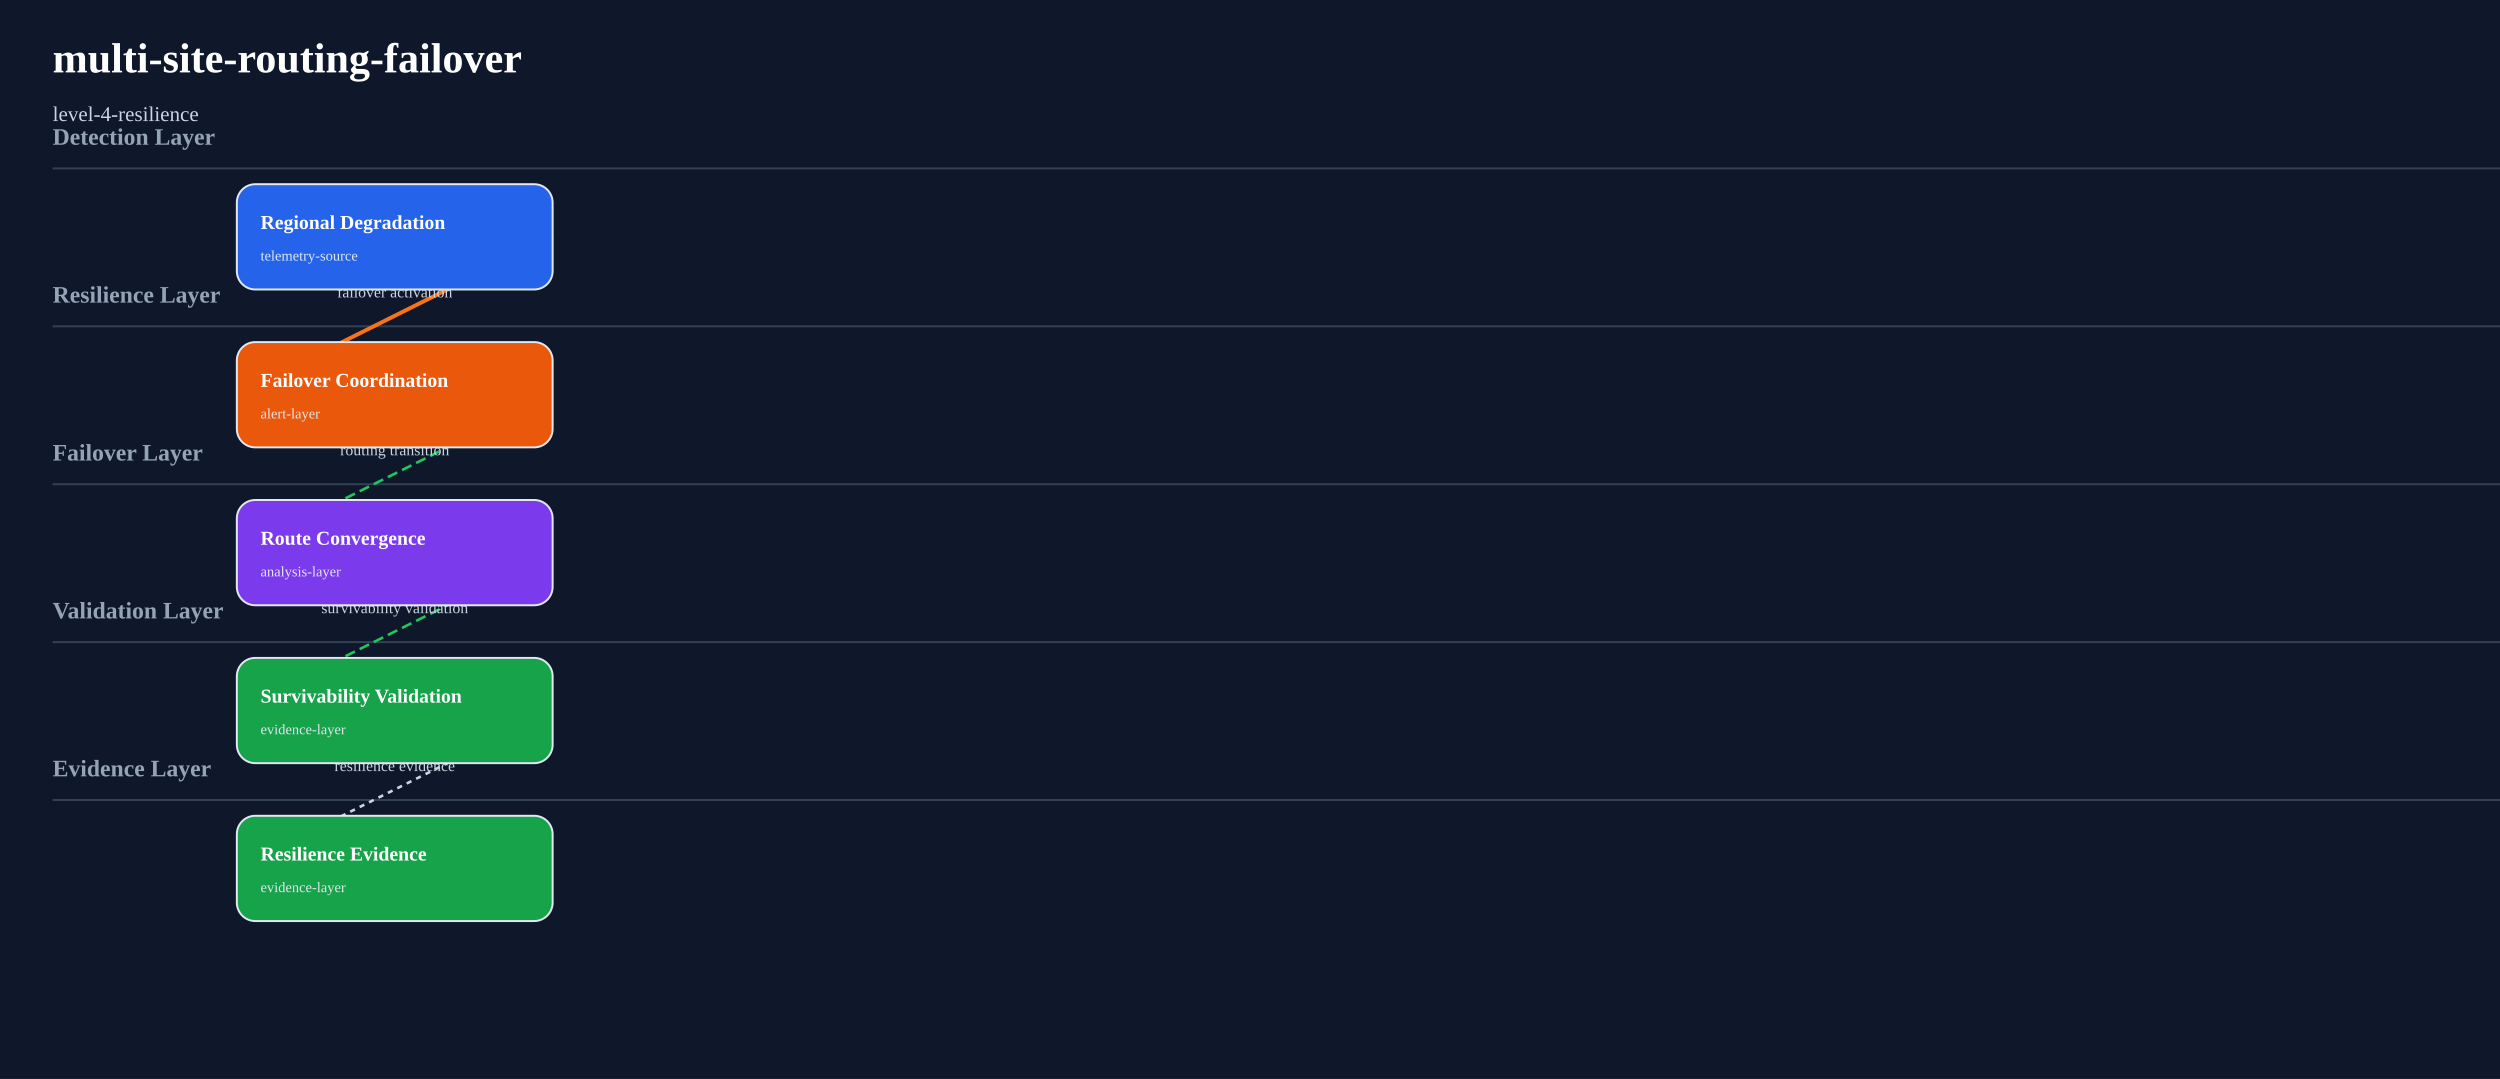
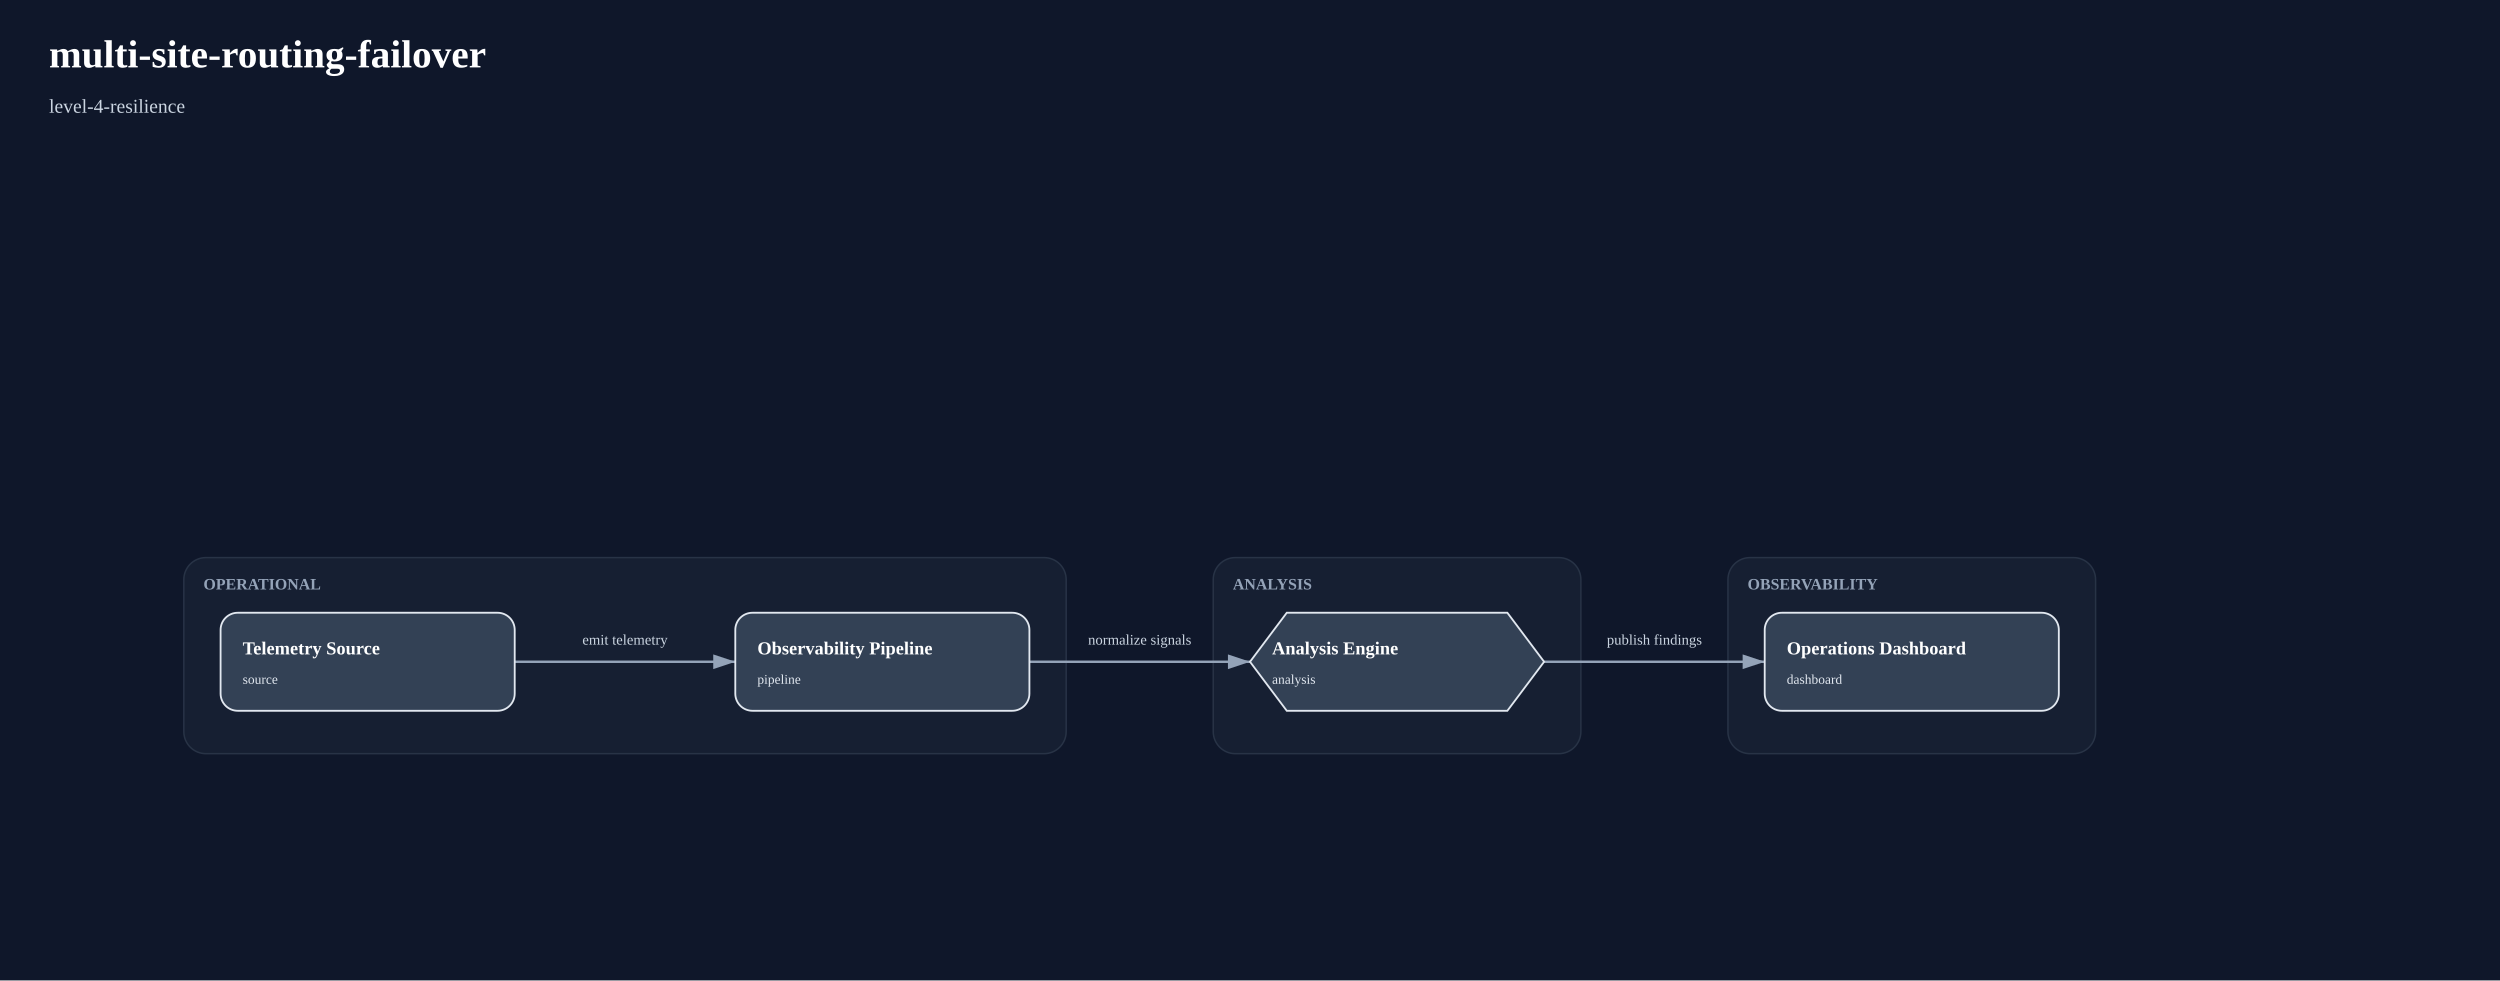
- <svg xmlns="http://www.w3.org/2000/svg" width="1900" height="820">
+ <svg xmlns="http://www.w3.org/2000/svg" width="2040" height="800">
  <rect width="100%" height="100%" fill="#0f172a" />
  <defs>
    <marker id="arrow" markerWidth="10" markerHeight="10" refX="9" refY="3" orient="auto" markerUnits="strokeWidth">
      <path d="M0,0 L0,6 L9,3 z" fill="#94a3b8" />
    </marker>
  </defs>
  <text x="40" y="55" fill="#ffffff" font-size="32" font-weight="bold">multi-site-routing-failover</text>
  <text x="40" y="92" fill="#cbd5e1" font-size="16">level-4-resilience</text>
-   <text x="40" y="110" fill="#94a3b8" font-size="18" font-weight="bold">Detection Layer</text>
-   <line x1="40" y1="128" x2="2100" y2="128" stroke="#334155" stroke-width="1.5" />
-   <text x="40" y="230" fill="#94a3b8" font-size="18" font-weight="bold">Resilience Layer</text>
-   <line x1="40" y1="248" x2="2100" y2="248" stroke="#334155" stroke-width="1.5" />
-   <text x="40" y="350" fill="#94a3b8" font-size="18" font-weight="bold">Failover Layer</text>
-   <line x1="40" y1="368" x2="2100" y2="368" stroke="#334155" stroke-width="1.5" />
-   <text x="40" y="470" fill="#94a3b8" font-size="18" font-weight="bold">Validation Layer</text>
-   <line x1="40" y1="488" x2="2100" y2="488" stroke="#334155" stroke-width="1.5" />
-   <text x="40" y="590" fill="#94a3b8" font-size="18" font-weight="bold">Evidence Layer</text>
-   <line x1="40" y1="608" x2="2100" y2="608" stroke="#334155" stroke-width="1.5" />
-   <line x1="420" y1="180" x2="180" y2="300" stroke="#f97316" stroke-width="3" stroke-dasharray="" marker-end="url(#arrow)" />
-   <text x="300.0" y="226.0" fill="#cbd5e1" font-size="12" text-anchor="middle">failover activation</text>
-   <line x1="420" y1="300" x2="180" y2="420" stroke="#22c55e" stroke-width="2" stroke-dasharray="8,4" marker-end="url(#arrow)" />
-   <text x="300.0" y="346.0" fill="#cbd5e1" font-size="12" text-anchor="middle">routing transition</text>
-   <line x1="420" y1="420" x2="180" y2="540" stroke="#22c55e" stroke-width="2" stroke-dasharray="8,4" marker-end="url(#arrow)" />
-   <text x="300.0" y="466.0" fill="#cbd5e1" font-size="12" text-anchor="middle">survivability validation</text>
-   <line x1="420" y1="540" x2="180" y2="660" stroke="#cbd5e1" stroke-width="2" stroke-dasharray="4,4" marker-end="url(#arrow)" />
-   <text x="300.0" y="586.0" fill="#cbd5e1" font-size="12" text-anchor="middle">resilience evidence</text>
-   <rect x="180" y="140" width="240" height="80" rx="14" fill="#2563eb" stroke="#e2e8f0" stroke-width="1.5" />
-   <text x="198" y="174" fill="#ffffff" font-size="15" font-weight="bold">Regional Degradation</text>
-   <text x="198" y="198" fill="#e2e8f0" font-size="11">telemetry-source</text>
-   <rect x="180" y="260" width="240" height="80" rx="14" fill="#ea580c" stroke="#e2e8f0" stroke-width="1.5" />
-   <text x="198" y="294" fill="#ffffff" font-size="15" font-weight="bold">Failover Coordination</text>
-   <text x="198" y="318" fill="#e2e8f0" font-size="11">alert-layer</text>
-   <rect x="180" y="380" width="240" height="80" rx="14" fill="#7c3aed" stroke="#e2e8f0" stroke-width="1.5" />
-   <text x="198" y="414" fill="#ffffff" font-size="15" font-weight="bold">Route Convergence</text>
-   <text x="198" y="438" fill="#e2e8f0" font-size="11">analysis-layer</text>
-   <rect x="180" y="500" width="240" height="80" rx="14" fill="#16a34a" stroke="#e2e8f0" stroke-width="1.5" />
-   <text x="198" y="534" fill="#ffffff" font-size="15" font-weight="bold">Survivability Validation</text>
-   <text x="198" y="558" fill="#e2e8f0" font-size="11">evidence-layer</text>
-   <rect x="180" y="620" width="240" height="80" rx="14" fill="#16a34a" stroke="#e2e8f0" stroke-width="1.5" />
-   <text x="198" y="654" fill="#ffffff" font-size="15" font-weight="bold">Resilience Evidence</text>
-   <text x="198" y="678" fill="#e2e8f0" font-size="11">evidence-layer</text>
+   <rect x="150" y="455" width="720" height="160" rx="18" fill="#1e293b" opacity="0.45" stroke="#475569" stroke-width="1.2" />
+   <text x="166" y="481" fill="#94a3b8" font-size="13" font-weight="bold">OPERATIONAL</text>
+   <rect x="990" y="455" width="300" height="160" rx="18" fill="#1e293b" opacity="0.45" stroke="#475569" stroke-width="1.2" />
+   <text x="1006" y="481" fill="#94a3b8" font-size="13" font-weight="bold">ANALYSIS</text>
+   <rect x="1410" y="455" width="300" height="160" rx="18" fill="#1e293b" opacity="0.45" stroke="#475569" stroke-width="1.2" />
+   <text x="1426" y="481" fill="#94a3b8" font-size="13" font-weight="bold">OBSERVABILITY</text>
+   <line x1="420" y1="540" x2="600" y2="540" stroke="#94a3b8" stroke-width="2" stroke-dasharray="" marker-end="url(#arrow)" />
+   <text x="510.0" y="526.0" fill="#cbd5e1" font-size="12" text-anchor="middle">emit telemetry</text>
+   <line x1="840" y1="540" x2="1020" y2="540" stroke="#94a3b8" stroke-width="2" stroke-dasharray="" marker-end="url(#arrow)" />
+   <text x="930.0" y="526.0" fill="#cbd5e1" font-size="12" text-anchor="middle">normalize signals</text>
+   <line x1="1260" y1="540" x2="1440" y2="540" stroke="#94a3b8" stroke-width="2" stroke-dasharray="" marker-end="url(#arrow)" />
+   <text x="1350.0" y="526.0" fill="#cbd5e1" font-size="12" text-anchor="middle">publish findings</text>
+   <rect x="180" y="500" width="240" height="80" rx="14" fill="#334155" stroke="#e2e8f0" stroke-width="1.5" />
+   <text x="198" y="534" fill="#ffffff" font-size="15" font-weight="bold">Telemetry Source</text>
+   <text x="198" y="558" fill="#e2e8f0" font-size="11">source</text>
+   <rect x="600" y="500" width="240" height="80" rx="14" fill="#334155" stroke="#e2e8f0" stroke-width="1.5" />
+   <text x="618" y="534" fill="#ffffff" font-size="15" font-weight="bold">Observability Pipeline</text>
+   <text x="618" y="558" fill="#e2e8f0" font-size="11">pipeline</text>
+   <polygon points="1050,500 1230,500 1260,540 1230,580 1050,580 1020,540" fill="#334155" stroke="#e2e8f0" stroke-width="1.5" />
+   <text x="1038" y="534" fill="#ffffff" font-size="15" font-weight="bold">Analysis Engine</text>
+   <text x="1038" y="558" fill="#e2e8f0" font-size="11">analysis</text>
+   <rect x="1440" y="500" width="240" height="80" rx="14" fill="#334155" stroke="#e2e8f0" stroke-width="1.5" />
+   <text x="1458" y="534" fill="#ffffff" font-size="15" font-weight="bold">Operations Dashboard</text>
+   <text x="1458" y="558" fill="#e2e8f0" font-size="11">dashboard</text>
</svg>
